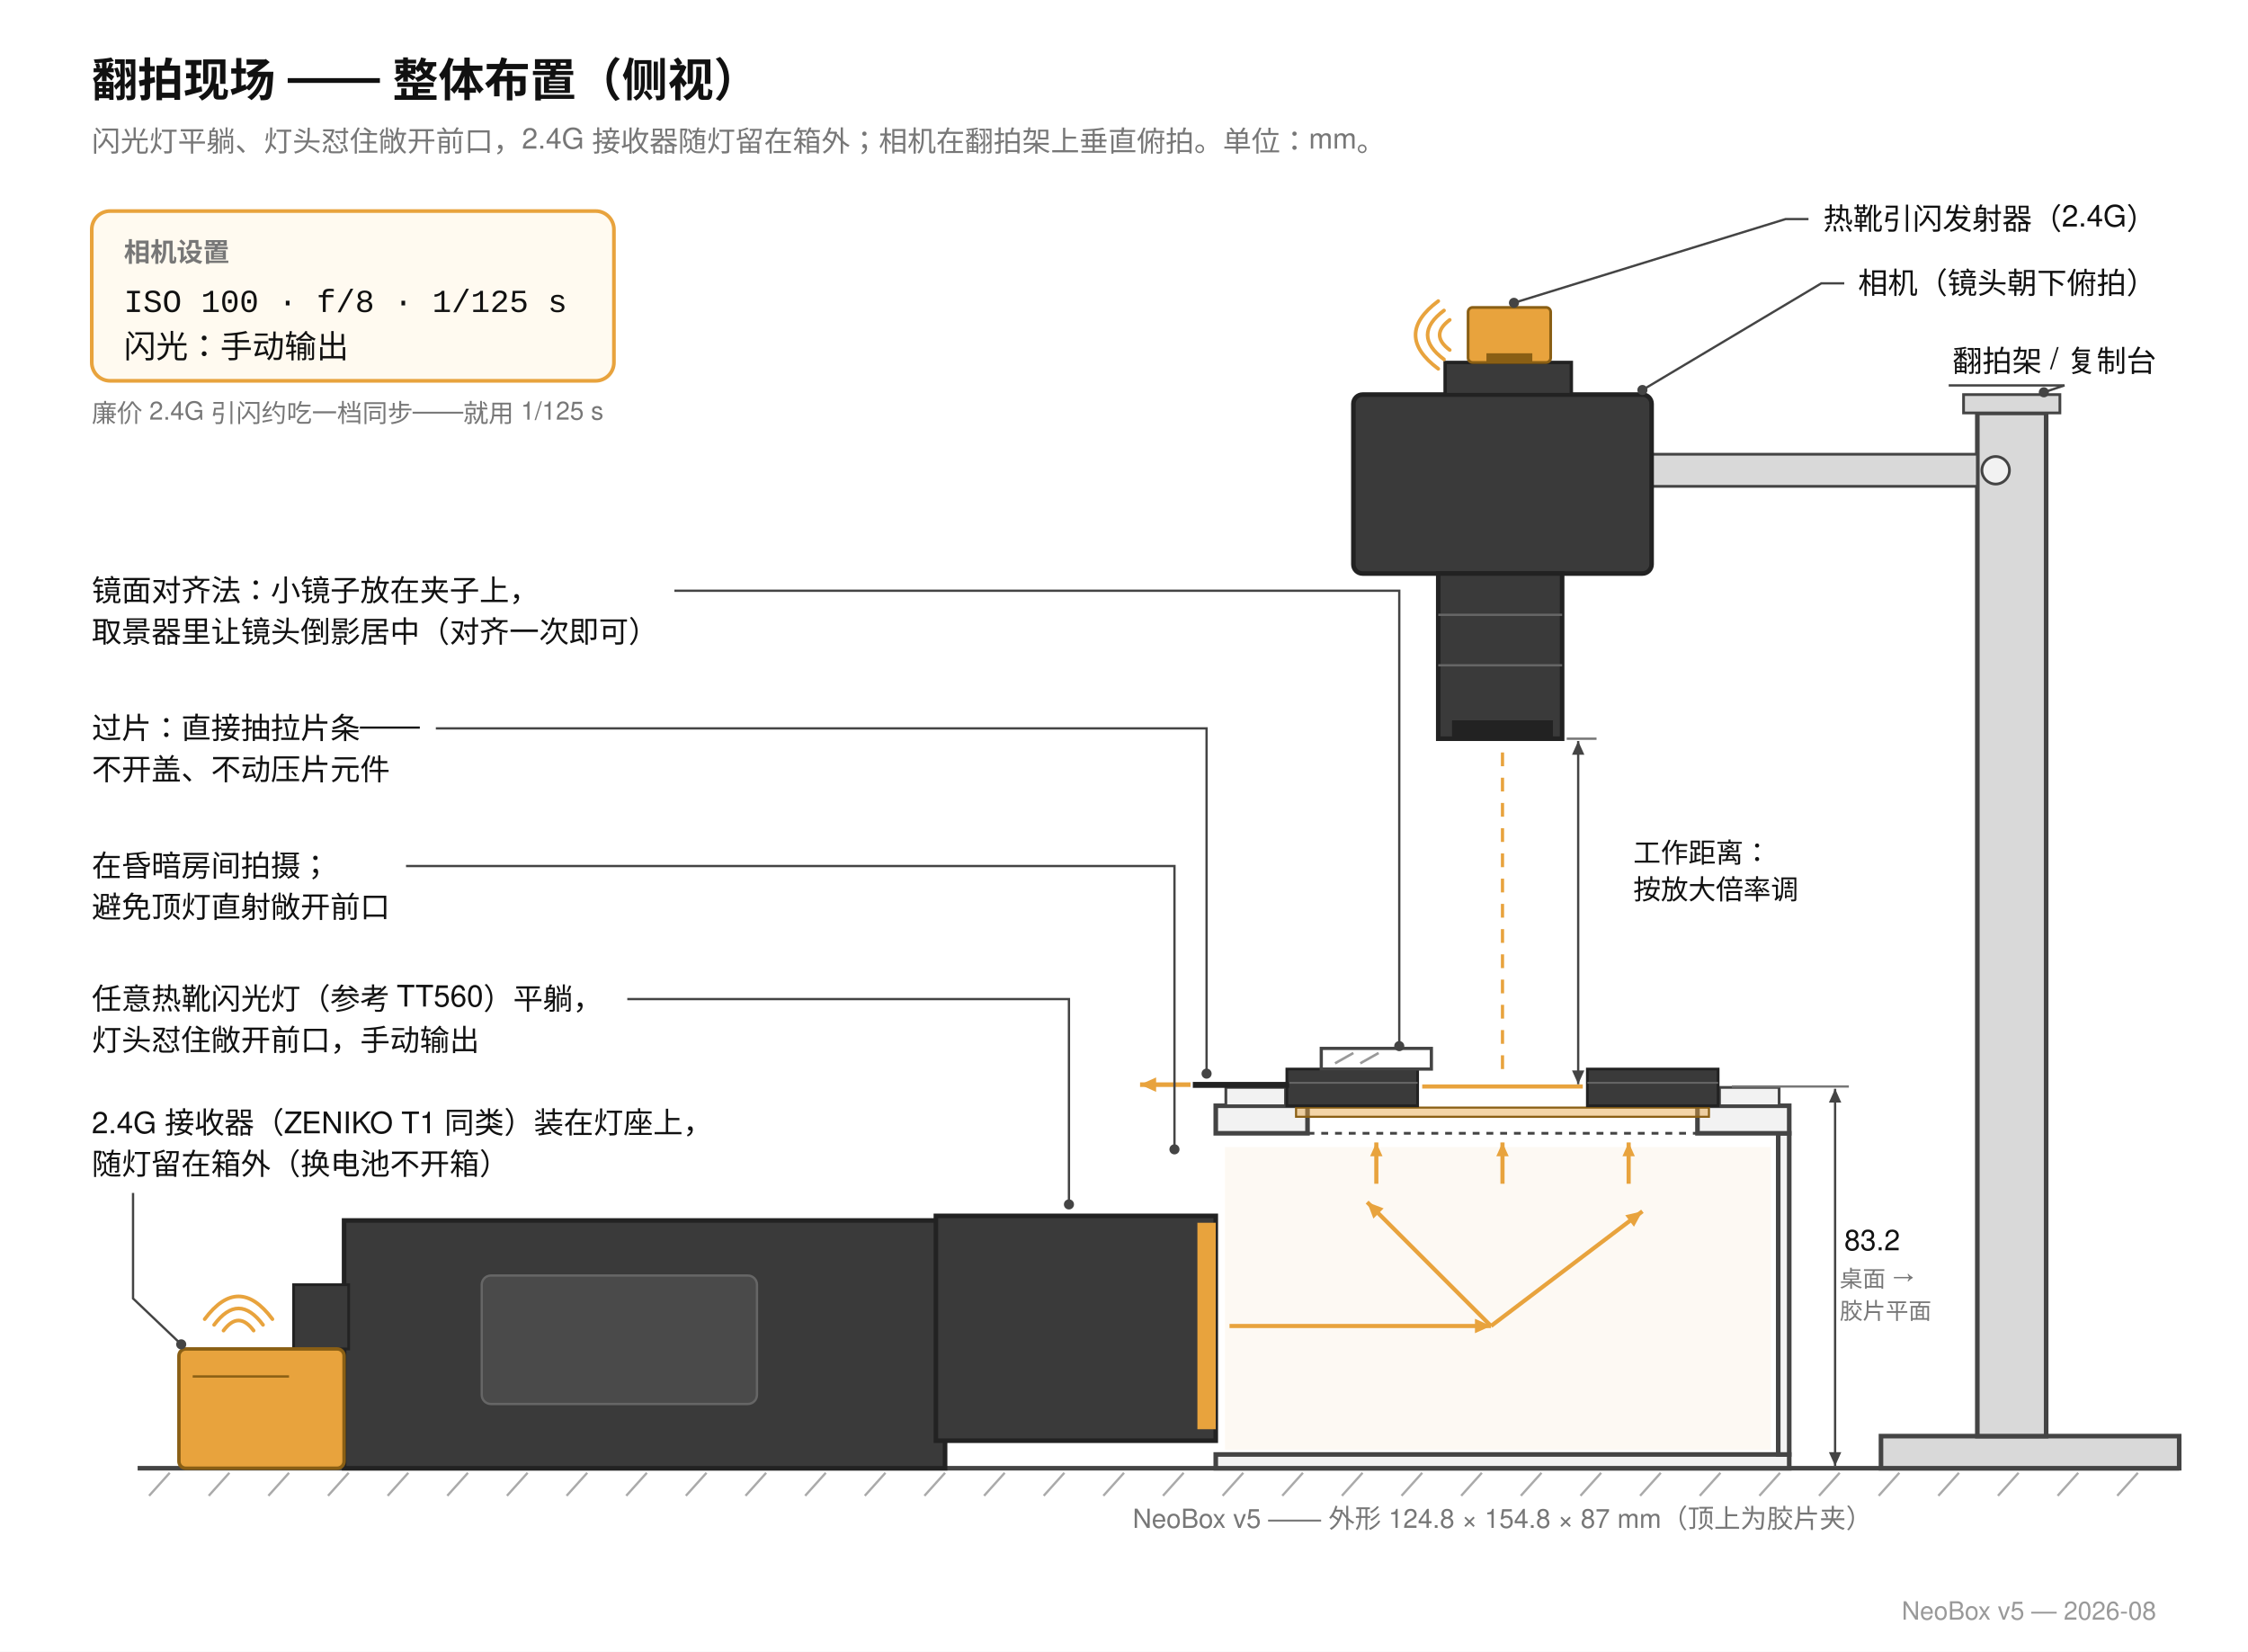
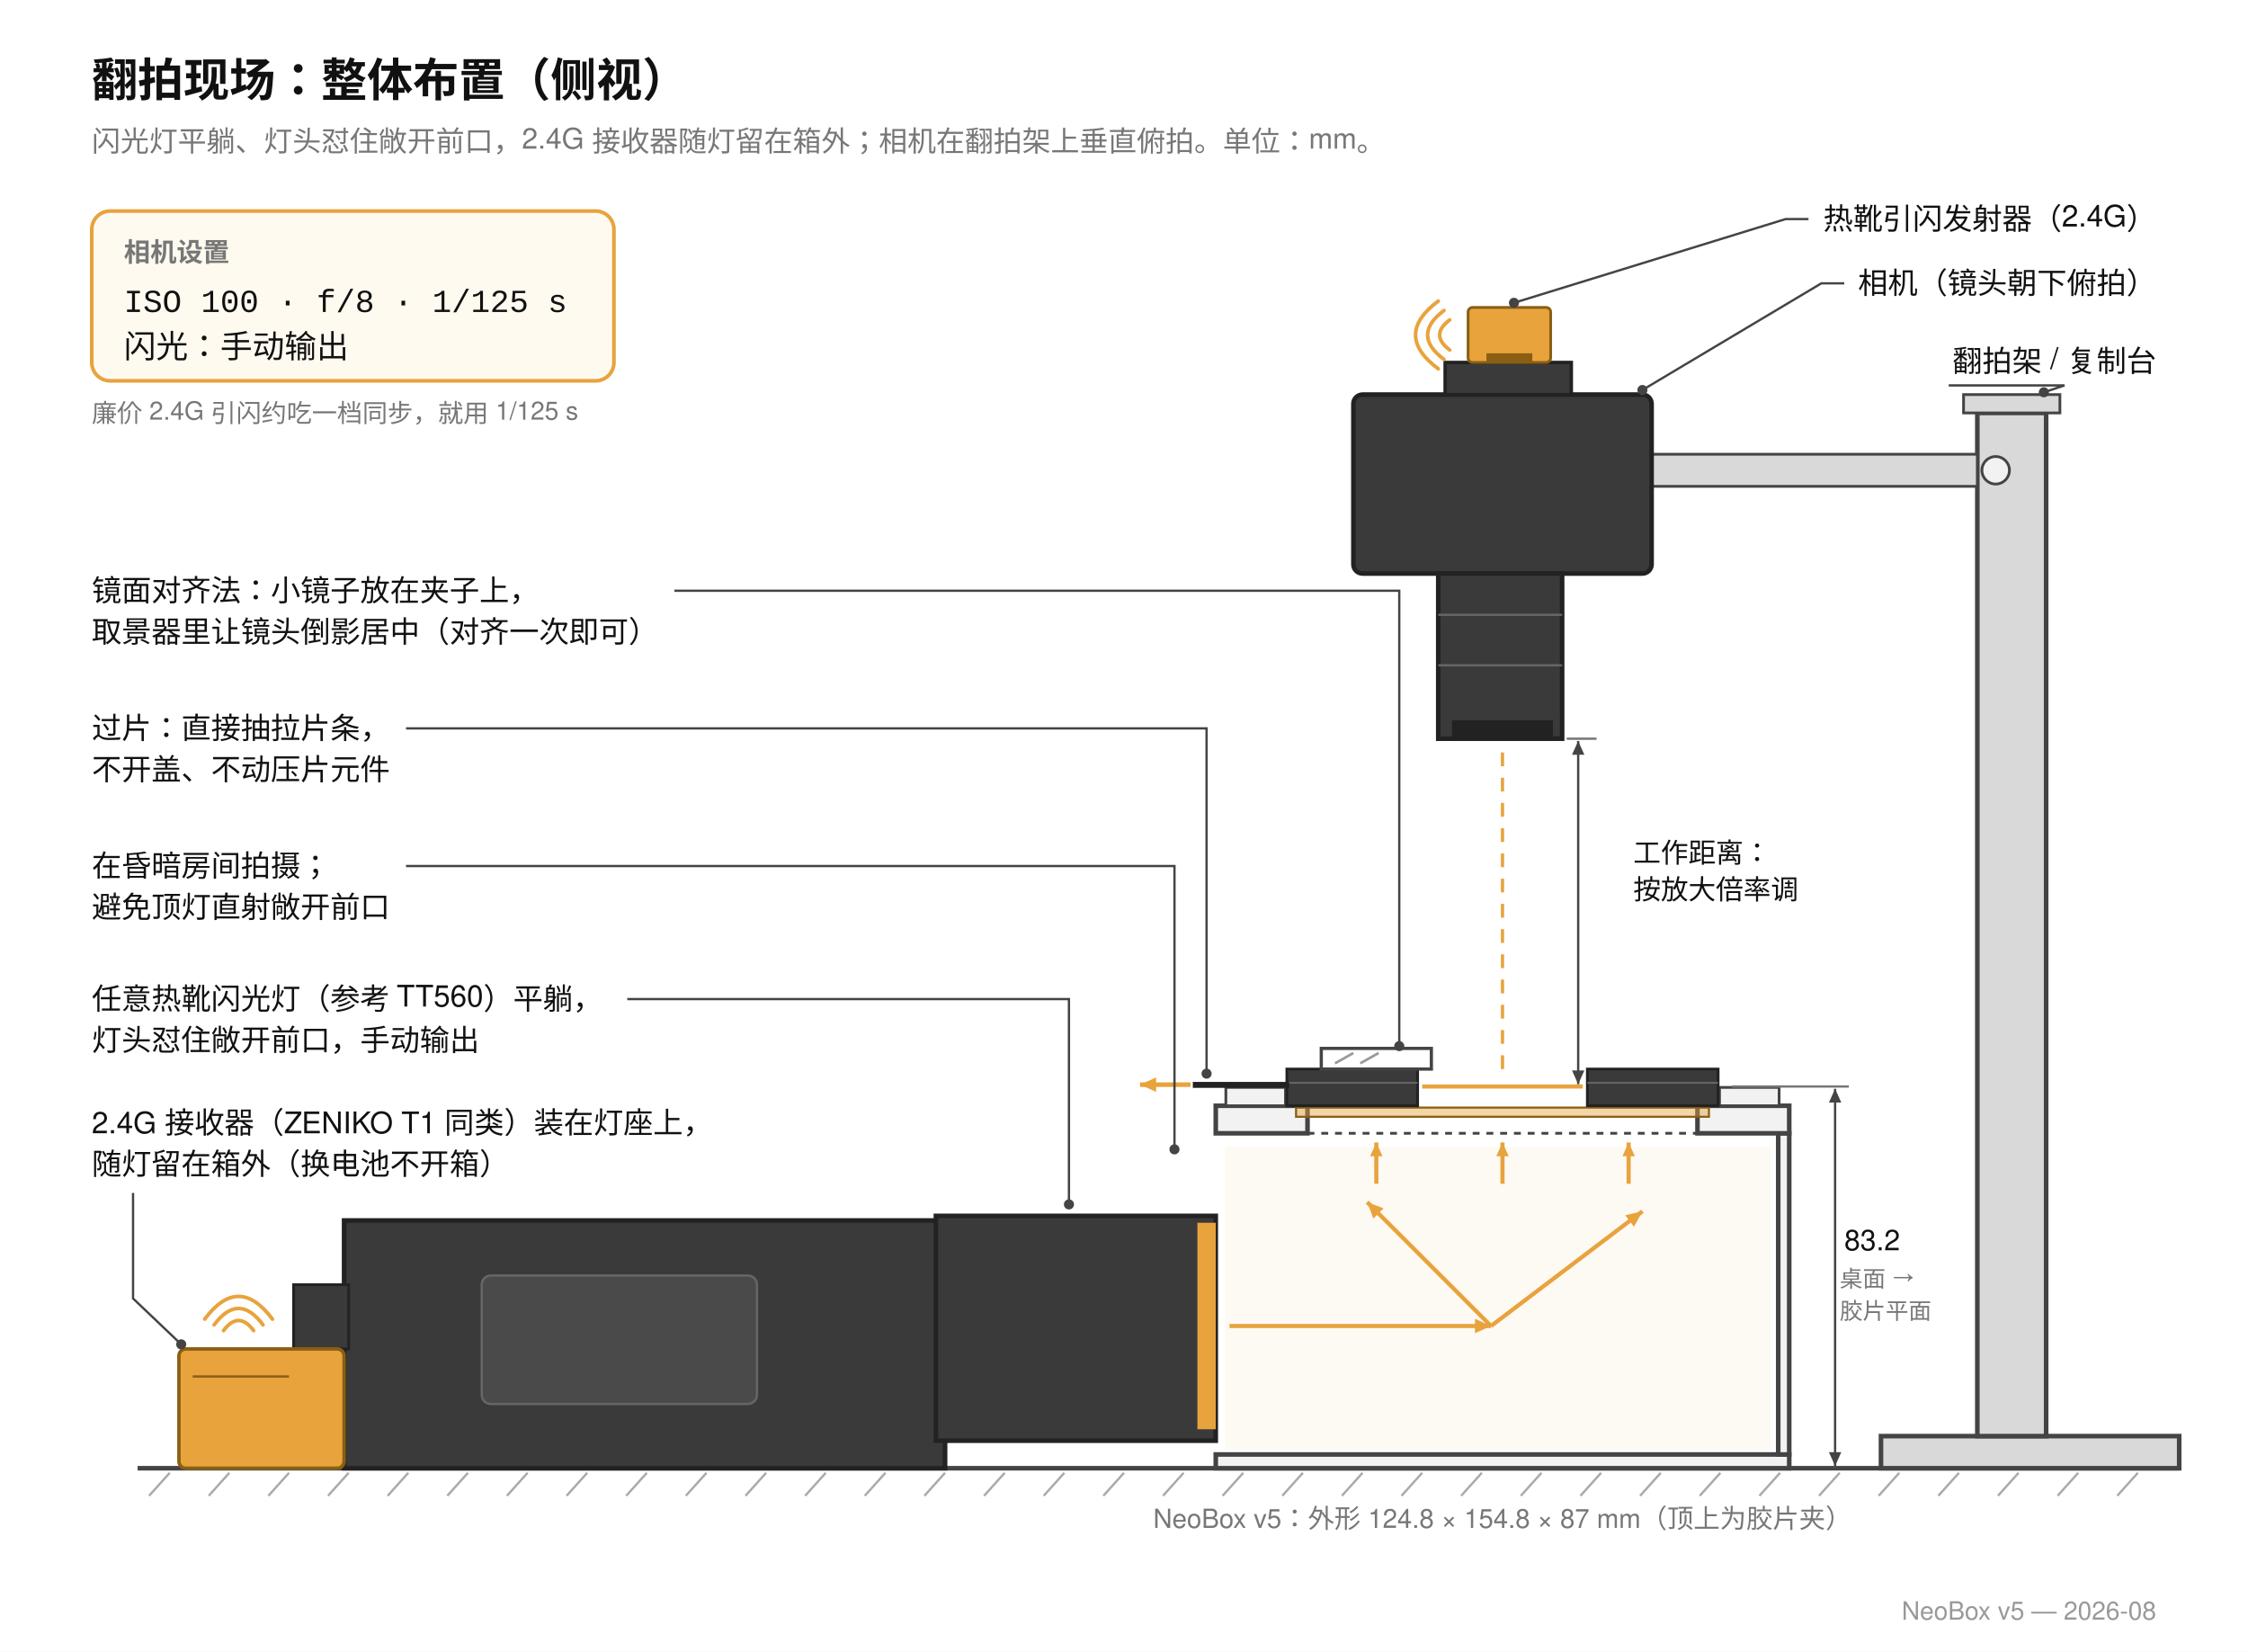
<svg xmlns="http://www.w3.org/2000/svg" width="980" height="720" viewBox="0 0 980 720" font-family="Helvetica, Arial, sans-serif">
  <rect x="0" y="0" width="980" height="720" fill="#ffffff" />
-   <text x="40" y="42" font-size="20" fill="#111" text-anchor="start" font-family="Helvetica, Arial, sans-serif" font-weight="bold">翻拍现场 —— 整体布置（侧视）</text>
+   <text x="40" y="42" font-size="20" fill="#111" text-anchor="start" font-family="Helvetica, Arial, sans-serif" font-weight="bold">翻拍现场：整体布置（侧视）</text>
  <text x="40" y="66" font-size="12.5" fill="#777" text-anchor="start" font-family="Helvetica, Arial, sans-serif">闪光灯平躺、灯头怼住敞开前口，2.4G 接收器随灯留在箱外；相机在翻拍架上垂直俯拍。单位：mm。</text>
  <line x1="60" y1="640" x2="950" y2="640" stroke="#444" stroke-width="2" />
  <line x1="74" y1="642" x2="65" y2="652" stroke="#aaa" stroke-width="1" />
  <line x1="100" y1="642" x2="91" y2="652" stroke="#aaa" stroke-width="1" />
  <line x1="126" y1="642" x2="117" y2="652" stroke="#aaa" stroke-width="1" />
  <line x1="152" y1="642" x2="143" y2="652" stroke="#aaa" stroke-width="1" />
  <line x1="178" y1="642" x2="169" y2="652" stroke="#aaa" stroke-width="1" />
  <line x1="204" y1="642" x2="195" y2="652" stroke="#aaa" stroke-width="1" />
  <line x1="230" y1="642" x2="221" y2="652" stroke="#aaa" stroke-width="1" />
  <line x1="256" y1="642" x2="247" y2="652" stroke="#aaa" stroke-width="1" />
  <line x1="282" y1="642" x2="273" y2="652" stroke="#aaa" stroke-width="1" />
  <line x1="308" y1="642" x2="299" y2="652" stroke="#aaa" stroke-width="1" />
  <line x1="334" y1="642" x2="325" y2="652" stroke="#aaa" stroke-width="1" />
  <line x1="360" y1="642" x2="351" y2="652" stroke="#aaa" stroke-width="1" />
  <line x1="386" y1="642" x2="377" y2="652" stroke="#aaa" stroke-width="1" />
  <line x1="412" y1="642" x2="403" y2="652" stroke="#aaa" stroke-width="1" />
  <line x1="438" y1="642" x2="429" y2="652" stroke="#aaa" stroke-width="1" />
  <line x1="464" y1="642" x2="455" y2="652" stroke="#aaa" stroke-width="1" />
  <line x1="490" y1="642" x2="481" y2="652" stroke="#aaa" stroke-width="1" />
  <line x1="516" y1="642" x2="507" y2="652" stroke="#aaa" stroke-width="1" />
  <line x1="542" y1="642" x2="533" y2="652" stroke="#aaa" stroke-width="1" />
  <line x1="568" y1="642" x2="559" y2="652" stroke="#aaa" stroke-width="1" />
  <line x1="594" y1="642" x2="585" y2="652" stroke="#aaa" stroke-width="1" />
  <line x1="620" y1="642" x2="611" y2="652" stroke="#aaa" stroke-width="1" />
  <line x1="646" y1="642" x2="637" y2="652" stroke="#aaa" stroke-width="1" />
  <line x1="672" y1="642" x2="663" y2="652" stroke="#aaa" stroke-width="1" />
  <line x1="698" y1="642" x2="689" y2="652" stroke="#aaa" stroke-width="1" />
  <line x1="724" y1="642" x2="715" y2="652" stroke="#aaa" stroke-width="1" />
  <line x1="750" y1="642" x2="741" y2="652" stroke="#aaa" stroke-width="1" />
  <line x1="776" y1="642" x2="767" y2="652" stroke="#aaa" stroke-width="1" />
  <line x1="802" y1="642" x2="793" y2="652" stroke="#aaa" stroke-width="1" />
  <line x1="828" y1="642" x2="819" y2="652" stroke="#aaa" stroke-width="1" />
  <line x1="854" y1="642" x2="845" y2="652" stroke="#aaa" stroke-width="1" />
  <line x1="880" y1="642" x2="871" y2="652" stroke="#aaa" stroke-width="1" />
  <line x1="906" y1="642" x2="897" y2="652" stroke="#aaa" stroke-width="1" />
  <line x1="932" y1="642" x2="923" y2="652" stroke="#aaa" stroke-width="1" />
  <rect x="530" y="634" width="250" height="6" fill="#f2f2f2" stroke="#444" stroke-width="2" />
  <rect x="775.2" y="494" width="4.8" height="140" fill="#f2f2f2" stroke="#444" stroke-width="2" />
  <rect x="530" y="482" width="40" height="12" fill="#f2f2f2" stroke="#444" stroke-width="2" />
  <rect x="740" y="482" width="40" height="12" fill="#f2f2f2" stroke="#444" stroke-width="2" />
  <line x1="570" y1="494" x2="740" y2="494" stroke="#444" stroke-width="1.2" stroke-dasharray="3,3" />
  <rect x="565" y="482.8" width="180" height="4" fill="#e8a33d" fill-opacity="0.45" stroke="#8a5f14" stroke-width="0.9" />
  <rect x="534.4" y="474" width="26" height="8" fill="#f2f2f2" stroke="#444" stroke-width="1.2" />
  <rect x="749.6" y="474" width="26" height="8" fill="#f2f2f2" stroke="#444" stroke-width="1.2" />
  <rect x="534" y="500" width="238" height="132" fill="#e8a33d" fill-opacity="0.06" />
  <rect x="561" y="466" width="57" height="16" fill="#3a3a3a" stroke="#222" stroke-width="1.2" />
  <rect x="692" y="466" width="57" height="16" fill="#3a3a3a" stroke="#222" stroke-width="1.2" />
  <line x1="561" y1="472" x2="618" y2="472" stroke="#666" stroke-width="0.8" />
  <line x1="692" y1="472" x2="749" y2="472" stroke="#666" stroke-width="0.8" />
  <line x1="620" y1="473.6" x2="690" y2="473.6" stroke="#e8a33d" stroke-width="1.8" />
  <rect x="520" y="471.6" width="42" height="2.6" fill="#222" />
  <line x1="519" y1="472.8" x2="497" y2="472.8" stroke="#e8a33d" stroke-width="2" />
  <polygon points="497,472.8 504,475.95 504,469.65" fill="#e8a33d" />
  <rect x="576" y="457" width="48" height="9" fill="#ffffff" stroke="#444" stroke-width="1.4" />
  <line x1="582" y1="463.5" x2="590" y2="459" stroke="#999" stroke-width="1.1" />
  <line x1="593" y1="463.5" x2="601" y2="459" stroke="#999" stroke-width="1.1" />
  <rect x="150" y="532" width="262" height="108" fill="#3a3a3a" stroke="#222" stroke-width="2" />
  <rect x="210" y="556" width="120" height="56" rx="4" fill="#4a4a4a" stroke="#666" stroke-width="1" />
  <rect x="408" y="530" width="122" height="98" fill="#3a3a3a" stroke="#222" stroke-width="2" />
  <rect x="522" y="533" width="8" height="90" fill="#e8a33d" />
  <rect x="128" y="560" width="24" height="28" fill="#3a3a3a" stroke="#222" stroke-width="1.2" />
  <rect x="78" y="588" width="72" height="52" rx="3" fill="#e8a33d" stroke="#8a5f14" stroke-width="1.5" />
  <line x1="84" y1="600" x2="126" y2="600" stroke="#8a5f14" stroke-width="1" />
  <path d="M 97.44 580 Q 104 571.2 110.56 580" fill="none" stroke="#e8a33d" stroke-width="1.6" stroke-linecap="round" />
  <path d="M 93.34 577.5 Q 104 563.2 114.66 577.5" fill="none" stroke="#e8a33d" stroke-width="1.6" stroke-linecap="round" />
  <path d="M 89.24 575 Q 104 555.2 118.76 575" fill="none" stroke="#e8a33d" stroke-width="1.6" stroke-linecap="round" />
  <line x1="536" y1="578" x2="650" y2="578" stroke="#e8a33d" stroke-width="1.8" />
  <polygon points="650,578 643,574.85 643,581.15" fill="#e8a33d" />
  <line x1="650" y1="578" x2="716" y2="528" stroke="#e8a33d" stroke-width="1.8" />
  <polygon points="716,528 708.518,529.716 712.323,534.738" fill="#e8a33d" />
  <line x1="650" y1="578" x2="596" y2="524" stroke="#e8a33d" stroke-width="1.8" />
  <polygon points="596,524 598.722,531.177 603.177,526.722" fill="#e8a33d" />
  <line x1="600" y1="516" x2="600" y2="498" stroke="#e8a33d" stroke-width="1.8" />
  <polygon points="600,498 597.3,504 602.7,504" fill="#e8a33d" />
  <line x1="655" y1="516" x2="655" y2="498" stroke="#e8a33d" stroke-width="1.8" />
  <polygon points="655,498 652.3,504 657.7,504" fill="#e8a33d" />
  <line x1="710" y1="516" x2="710" y2="498" stroke="#e8a33d" stroke-width="1.8" />
  <polygon points="710,498 707.3,504 712.7,504" fill="#e8a33d" />
  <rect x="820" y="626" width="130" height="14" fill="#d9d9d9" stroke="#444" stroke-width="2" />
  <rect x="862" y="180" width="30" height="446" fill="#d9d9d9" stroke="#444" stroke-width="2" />
  <rect x="856" y="172" width="42" height="8" fill="#d9d9d9" stroke="#444" stroke-width="1.2" />
  <rect x="714" y="198" width="148" height="14" fill="#d9d9d9" stroke="#444" stroke-width="1.2" />
  <circle cx="870" cy="205" r="6" fill="#f2f2f2" stroke="#444" stroke-width="1.2" />
  <rect x="590" y="172" width="130" height="78" rx="4" fill="#3a3a3a" stroke="#222" stroke-width="2" />
  <rect x="630" y="158" width="55" height="14" fill="#3a3a3a" stroke="#222" stroke-width="1.5" />
  <rect x="627" y="250" width="54" height="72" fill="#3a3a3a" stroke="#222" stroke-width="2" />
  <line x1="627" y1="268" x2="681" y2="268" stroke="#666" stroke-width="1" />
  <line x1="627" y1="290" x2="681" y2="290" stroke="#666" stroke-width="1" />
  <rect x="633" y="314" width="44" height="8" fill="#222" />
  <rect x="640" y="134" width="36" height="24" rx="2" fill="#e8a33d" stroke="#8a5f14" stroke-width="1.2" />
  <rect x="648" y="154" width="20" height="4" fill="#8a5f14" />
  <path d="M 632 152.56 Q 623.2 146 632 139.44" fill="none" stroke="#e8a33d" stroke-width="1.6" stroke-linecap="round" />
  <path d="M 629.5 156.66 Q 615.2 146 629.5 135.34" fill="none" stroke="#e8a33d" stroke-width="1.6" stroke-linecap="round" />
  <path d="M 627 160.76 Q 607.2 146 627 131.24" fill="none" stroke="#e8a33d" stroke-width="1.6" stroke-linecap="round" />
  <line x1="655" y1="328" x2="655" y2="470.6" stroke="#e8a33d" stroke-width="1.4" stroke-dasharray="6,5" />
  <line x1="683" y1="322" x2="696" y2="322" stroke="#777" stroke-width="1" />
  <line x1="688" y1="323" x2="688" y2="472.6" stroke="#444" stroke-width="1" />
  <polygon points="688,472.6 690.7,466.6 685.3,466.6" fill="#444" />
  <polygon points="688,323 685.3,329 690.7,329" fill="#444" />
  <text x="712" y="376" font-size="12" fill="#111" text-anchor="start" font-family="Helvetica, Arial, sans-serif">工作距离：</text>
  <text x="712" y="392" font-size="12" fill="#111" text-anchor="start" font-family="Helvetica, Arial, sans-serif">按放大倍率调</text>
  <line x1="755" y1="473.6" x2="806" y2="473.6" stroke="#777" stroke-width="1" />
  <line x1="800" y1="474.6" x2="800" y2="639" stroke="#444" stroke-width="1" />
  <polygon points="800,639 802.7,633 797.3,633" fill="#444" />
  <polygon points="800,474.6 797.3,480.6 802.7,480.6" fill="#444" />
  <text x="804" y="545" font-size="12.5" fill="#111" text-anchor="start" font-family="Helvetica, Arial, sans-serif">83.2</text>
  <text x="802" y="561" font-size="10" fill="#777" text-anchor="start" font-family="Helvetica, Arial, sans-serif">桌面 →</text>
  <text x="802" y="575" font-size="10" fill="#777" text-anchor="start" font-family="Helvetica, Arial, sans-serif">胶片平面</text>
  <rect x="40" y="92" width="227.64" height="74" rx="8" fill="#fffaf0" stroke="#e8a33d" stroke-width="1.6" />
  <text x="54" y="114" font-size="11.5" fill="#777" text-anchor="start" font-family="Helvetica, Arial, sans-serif" font-weight="bold">相机设置</text>
  <text x="54" y="136" font-size="14" fill="#111" text-anchor="start" font-family="Menlo, Consolas, 'Courier New', monospace">ISO 100 · f/8 · 1/125 s</text>
  <text x="54" y="156" font-size="14" fill="#111" text-anchor="start" font-family="Menlo, Consolas, 'Courier New', monospace">闪光：手动输出</text>
-   <text x="40" y="184" font-size="11" fill="#777" text-anchor="start" font-family="Helvetica, Arial, sans-serif">廉价 2.4G 引闪约吃一档同步——就用 1/125 s</text>
+   <text x="40" y="184" font-size="11" fill="#777" text-anchor="start" font-family="Helvetica, Arial, sans-serif">廉价 2.4G 引闪约吃一档同步，就用 1/125 s</text>
  <text x="40" y="262" font-size="13" fill="#111" text-anchor="start" font-family="Helvetica, Arial, sans-serif">镜面对齐法：小镜子放在夹子上，</text>
  <text x="40" y="280" font-size="13" fill="#111" text-anchor="start" font-family="Helvetica, Arial, sans-serif">取景器里让镜头倒影居中（对齐一次即可）</text>
  <polyline points="294,257.5 610,257.5 610,456" fill="none" stroke="#444" stroke-width="1" />
  <circle cx="610" cy="456" r="2.2" fill="#444" />
-   <text x="40" y="322" font-size="13" fill="#111" text-anchor="start" font-family="Helvetica, Arial, sans-serif">过片：直接抽拉片条——</text>
+   <text x="40" y="322" font-size="13" fill="#111" text-anchor="start" font-family="Helvetica, Arial, sans-serif">过片：直接抽拉片条，</text>
  <text x="40" y="340" font-size="13" fill="#111" text-anchor="start" font-family="Helvetica, Arial, sans-serif">不开盖、不动压片元件</text>
-   <polyline points="190,317.5 526,317.5 526,468" fill="none" stroke="#444" stroke-width="1" />
+   <polyline points="177,317.5 526,317.5 526,468" fill="none" stroke="#444" stroke-width="1" />
  <circle cx="526" cy="468" r="2.2" fill="#444" />
  <text x="40" y="382" font-size="13" fill="#111" text-anchor="start" font-family="Helvetica, Arial, sans-serif">在昏暗房间拍摄；</text>
  <text x="40" y="400" font-size="13" fill="#111" text-anchor="start" font-family="Helvetica, Arial, sans-serif">避免顶灯直射敞开前口</text>
  <polyline points="177,377.5 512,377.5 512,501" fill="none" stroke="#444" stroke-width="1" />
  <circle cx="512" cy="501" r="2.2" fill="#444" />
  <text x="40" y="440" font-size="13" fill="#111" text-anchor="start" font-family="Helvetica, Arial, sans-serif">任意热靴闪光灯（参考 TT560）平躺，</text>
  <text x="40" y="458" font-size="13" fill="#111" text-anchor="start" font-family="Helvetica, Arial, sans-serif">灯头怼住敞开前口，手动输出</text>
  <polyline points="273.46,435.5 466,435.5 466,525" fill="none" stroke="#444" stroke-width="1" />
  <circle cx="466" cy="525" r="2.2" fill="#444" />
  <text x="40" y="494" font-size="13" fill="#111" text-anchor="start" font-family="Helvetica, Arial, sans-serif">2.4G 接收器（ZENIKO T1 同类）装在灯座上，</text>
  <text x="40" y="512" font-size="13" fill="#111" text-anchor="start" font-family="Helvetica, Arial, sans-serif">随灯留在箱外（换电池不开箱）</text>
  <polyline points="58,520 58,566 79,586" fill="none" stroke="#444" stroke-width="1" />
  <circle cx="79" cy="586" r="2.2" fill="#444" />
  <text x="940" y="100" font-size="13" fill="#111" text-anchor="end" font-family="Helvetica, Arial, sans-serif">热靴引闪发射器（2.4G）</text>
  <polyline points="788.4,95.5 778.4,95.5 660,132" fill="none" stroke="#444" stroke-width="1" />
  <circle cx="660" cy="132" r="2.2" fill="#444" />
  <text x="940" y="128" font-size="13" fill="#111" text-anchor="end" font-family="Helvetica, Arial, sans-serif">相机（镜头朝下俯拍）</text>
  <polyline points="804,123.5 794,123.5 716,170" fill="none" stroke="#444" stroke-width="1" />
  <circle cx="716" cy="170" r="2.2" fill="#444" />
  <text x="940" y="162" font-size="13" fill="#111" text-anchor="end" font-family="Helvetica, Arial, sans-serif">翻拍架 / 复制台</text>
  <polyline points="849.52,168 900,168 891,171" fill="none" stroke="#444" stroke-width="1" />
  <circle cx="891" cy="171" r="2.2" fill="#444" />
-   <text x="655" y="666" font-size="11.5" fill="#777" text-anchor="middle" font-family="Helvetica, Arial, sans-serif">NeoBox v5 —— 外形 124.8 × 154.8 × 87 mm（顶上为胶片夹）</text>
+   <text x="655" y="666" font-size="11.5" fill="#777" text-anchor="middle" font-family="Helvetica, Arial, sans-serif">NeoBox v5：外形 124.8 × 154.8 × 87 mm（顶上为胶片夹）</text>
  <text x="940" y="706" font-size="11" fill="#999" text-anchor="end" font-family="Helvetica, Arial, sans-serif">NeoBox v5 — 2026-08</text>
</svg>
